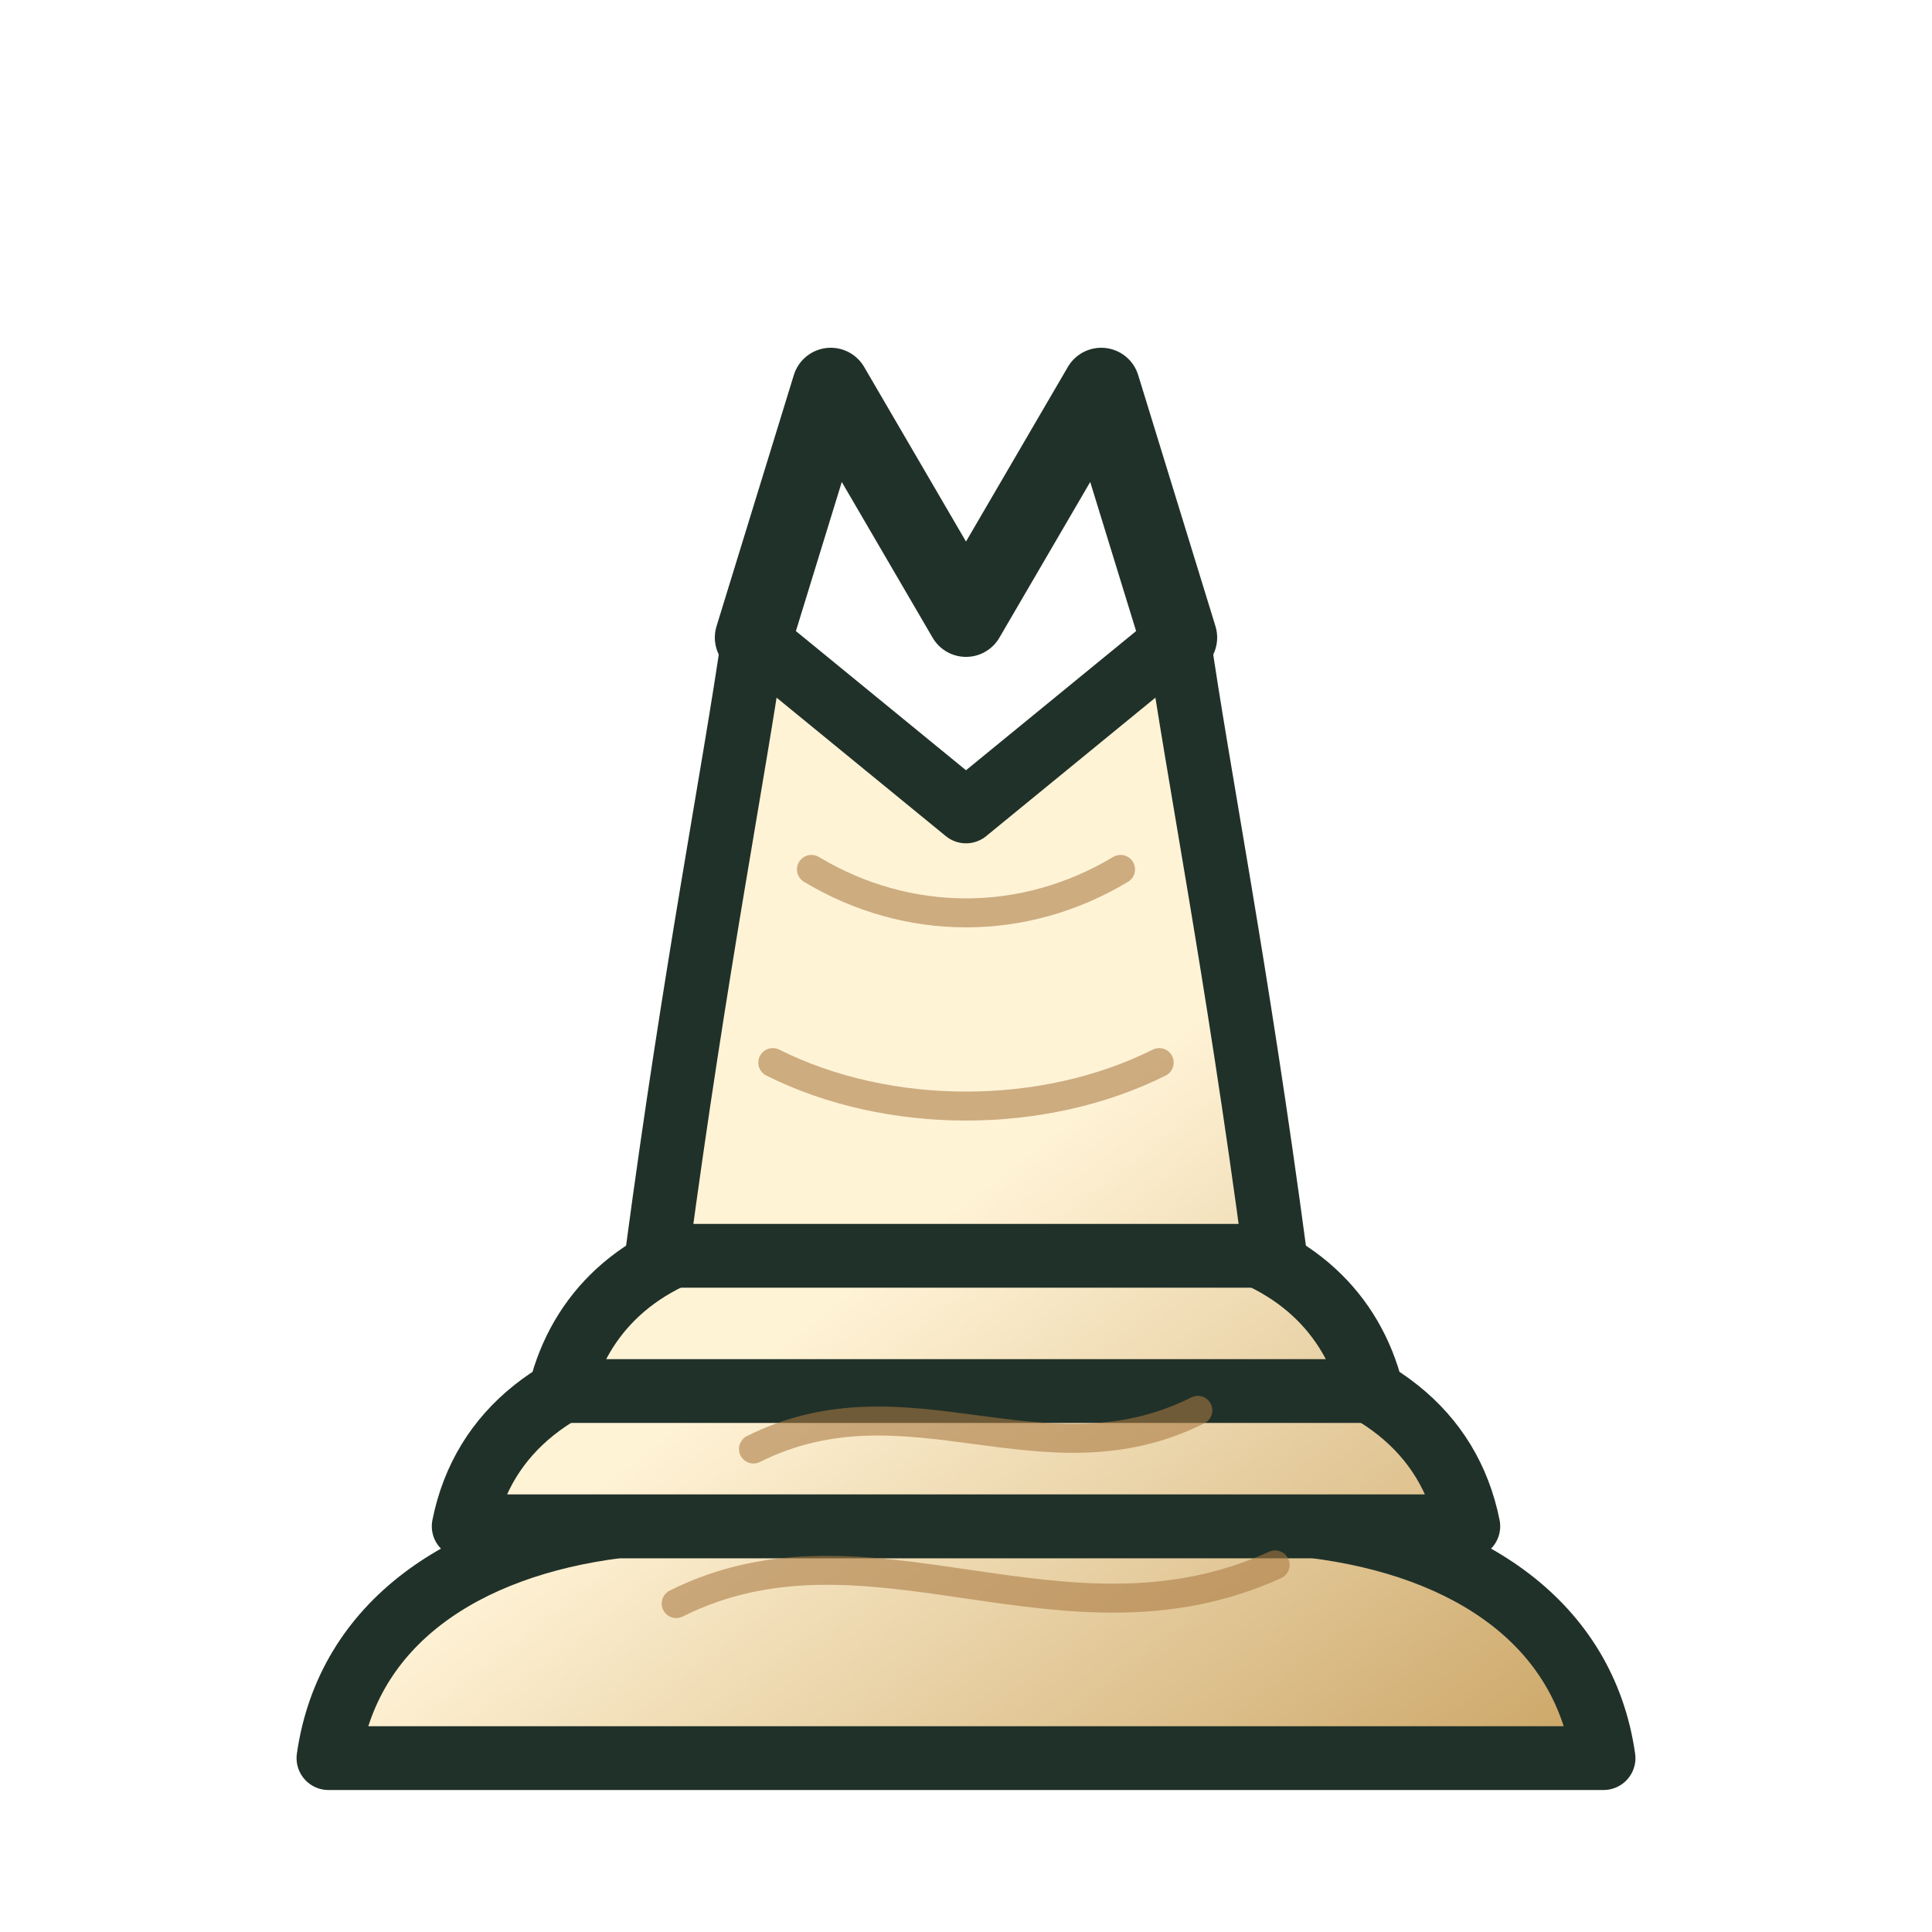
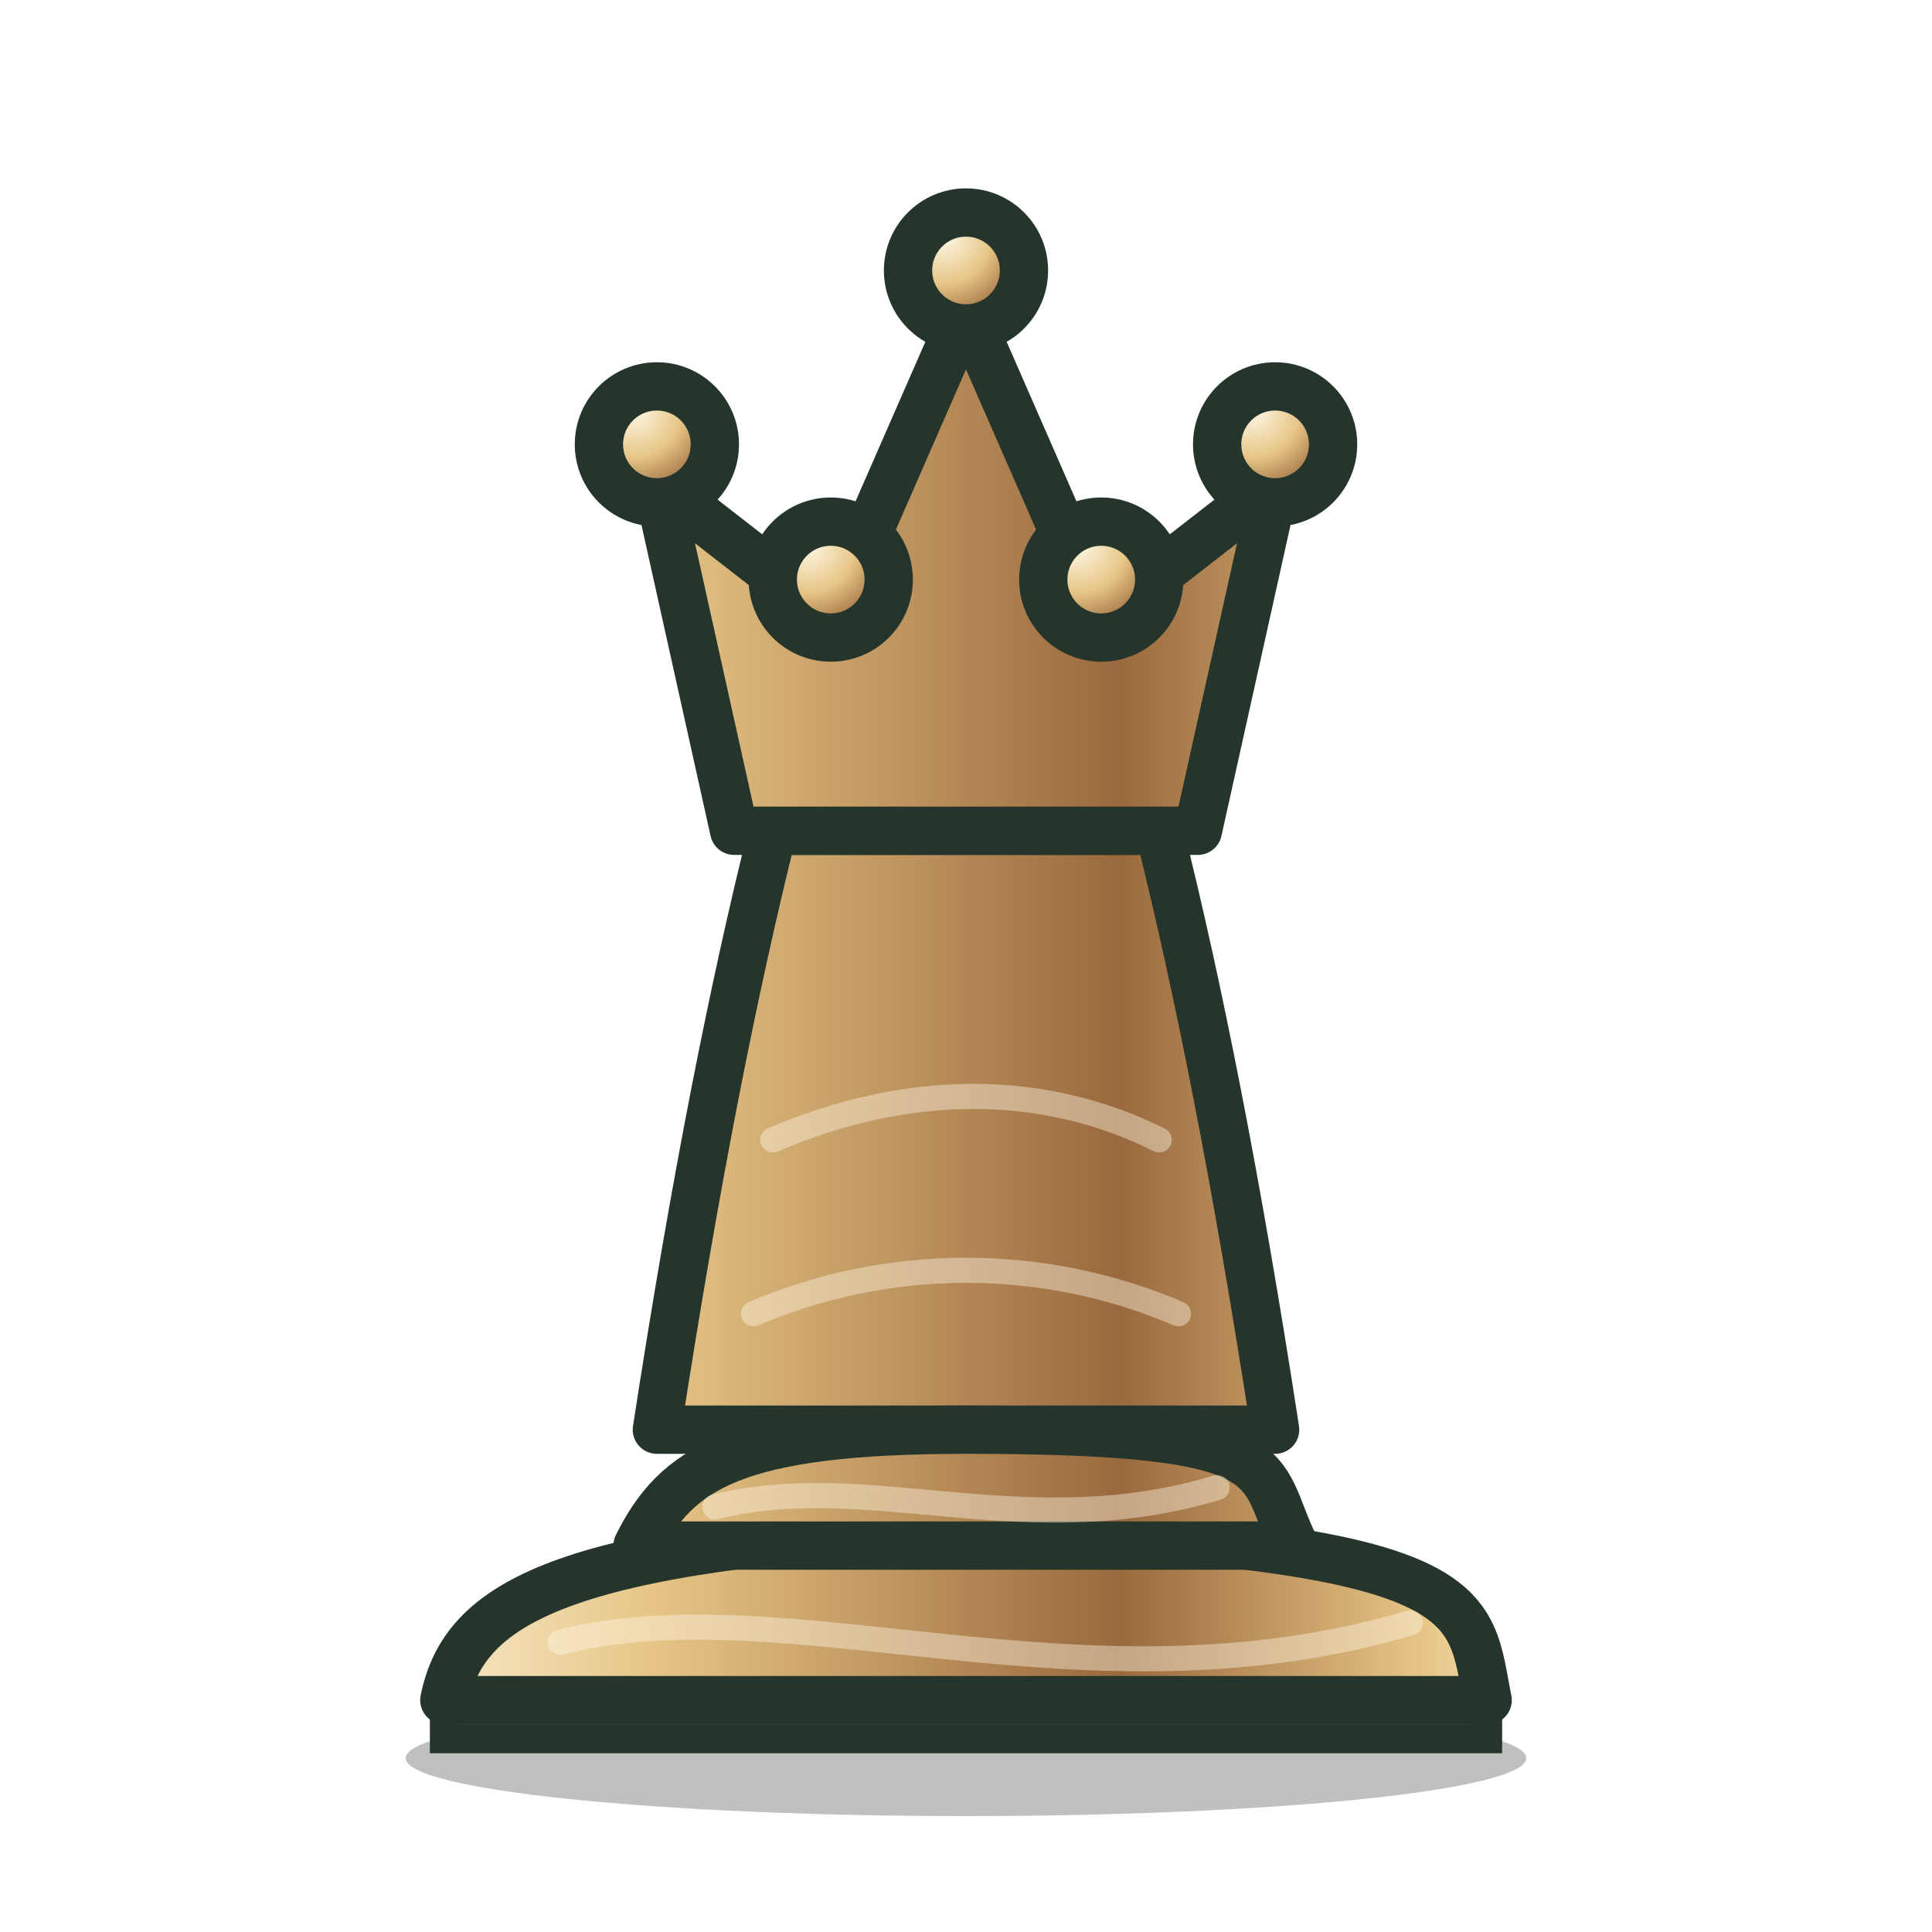
- <svg xmlns="http://www.w3.org/2000/svg" viewBox="0 0 100 100" role="img" aria-label="pieza clara de ajedrez">
+ <svg xmlns="http://www.w3.org/2000/svg" viewBox="0 0 100 100" role="img" aria-label="blanca q">
  <defs>
-     <linearGradient id="wq-wood" x1="18" y1="15" x2="78" y2="92" gradientUnits="userSpaceOnUse">
-       <stop stop-color="#FFF3D6" />
-       <stop offset=".58" stop-color="#FFF3D6" />
-       <stop offset="1" stop-color="#CDA86A" />
+     <linearGradient id="wq-wood" x1="17" y1="0" x2="83" y2="0" gradientUnits="userSpaceOnUse">
+       <stop stop-color="#FFF9E8" />
+       <stop offset=".25" stop-color="#E7C687" />
+       <stop offset=".62" stop-color="#9A693D" />
+       <stop offset=".86" stop-color="#E7C687" />
+       <stop offset="1" stop-color="#FFF9E8" />
    </linearGradient>
-     <style>.body{fill:url(#wq-wood);stroke:#203129;stroke-width:3.3;stroke-linejoin:round;stroke-linecap:round}.edge{stroke:#203129;stroke-width:4;stroke-linecap:round;stroke-linejoin:round}.grain{stroke:#A97842;stroke-width:1.5;opacity:.58;stroke-linecap:round}</style>
+     <radialGradient id="wq-head" cx="30%" cy="20%" r="75%">
+       <stop stop-color="#FFF9E8" />
+       <stop offset=".55" stop-color="#E7C687" />
+       <stop offset="1" stop-color="#9A693D" />
+     </radialGradient>
+     <style>.wood{fill:url(#wq-wood)}.head{fill:url(#wq-head)}.edge{stroke:#26352C;stroke-width:2.5;stroke-linejoin:round;stroke-linecap:round}.grain{fill:none;stroke:#FFF9E8;stroke-width:1.3;stroke-linecap:round;opacity:.42}.felt{fill:#2E6B52;stroke:#26352C;stroke-width:1.5}.cross{stroke:#26352C;stroke-width:4}.cut{stroke:#26352C;stroke-width:3}</style>
  </defs>
-   <g class="body">
-     <path d="M17 91c1-7 7-11 15-12h36c8 1 14 5 15 12H17Z" />
-     <path d="M24 79c1-5 5-8 11-9h30c6 1 10 4 11 9H24Z" />
-     <path d="M29 72c1-4 4-7 9-8h24c5 1 8 4 9 8H29Z" />
-     <path d="M34 65c2-15 4-25 5-32l11 9 11-9c1 7 3 17 5 32H34Z" />
-     <path d="m39 33 4-13 7 12 7-12 4 13" fill="none" class="edge" />
-     <path d="M42 45c5 3 11 3 16 0M40 55c6 3 14 3 20 0" fill="none" class="grain" />
-     <path d="M35 83c10-5 20 3 31-2M39 75c8-4 15 2 23-2" fill="none" class="grain" />
-   </g>
+   <path class="wood edge" d="M34 74c2-13 4-23 6-31h20c2 8 4 18 6 31H34z" />
+   <path class="wood edge" d="M38 43 34 25l9 7 7-16 7 16 9-7-4 18H38z" />
+   <circle class="head edge" cx="34" cy="23" r="3" />
+   <circle class="head edge" cx="43" cy="30" r="3" />
+   <circle class="head edge" cx="50" cy="14" r="3" />
+   <circle class="head edge" cx="57" cy="30" r="3" />
+   <circle class="head edge" cx="66" cy="23" r="3" />
+   <path d="M40 59c7-3 14-3 20 0M39 68c7-3 15-3 22 0" class="grain" />
+   <ellipse cx="50" cy="91" rx="29" ry="3" fill="#142018" opacity=".28" />
+   <path class="felt" d="M23 87c2-5 7-7 54 0v3H23z" />
+   <path class="wood edge" d="M23 88c1-5 6-8 27 -9h0c27 1 26 4 27 9H23z" />
+   <path class="wood edge" d="M33 80c2-4 5-6 17 -6h0c17 0 15 2 17 6H33z" />
+   <path d="M29 85c12-3 27 4 44 -1M37 78c8-2 16 2 26 -1" class="grain" />
</svg>
